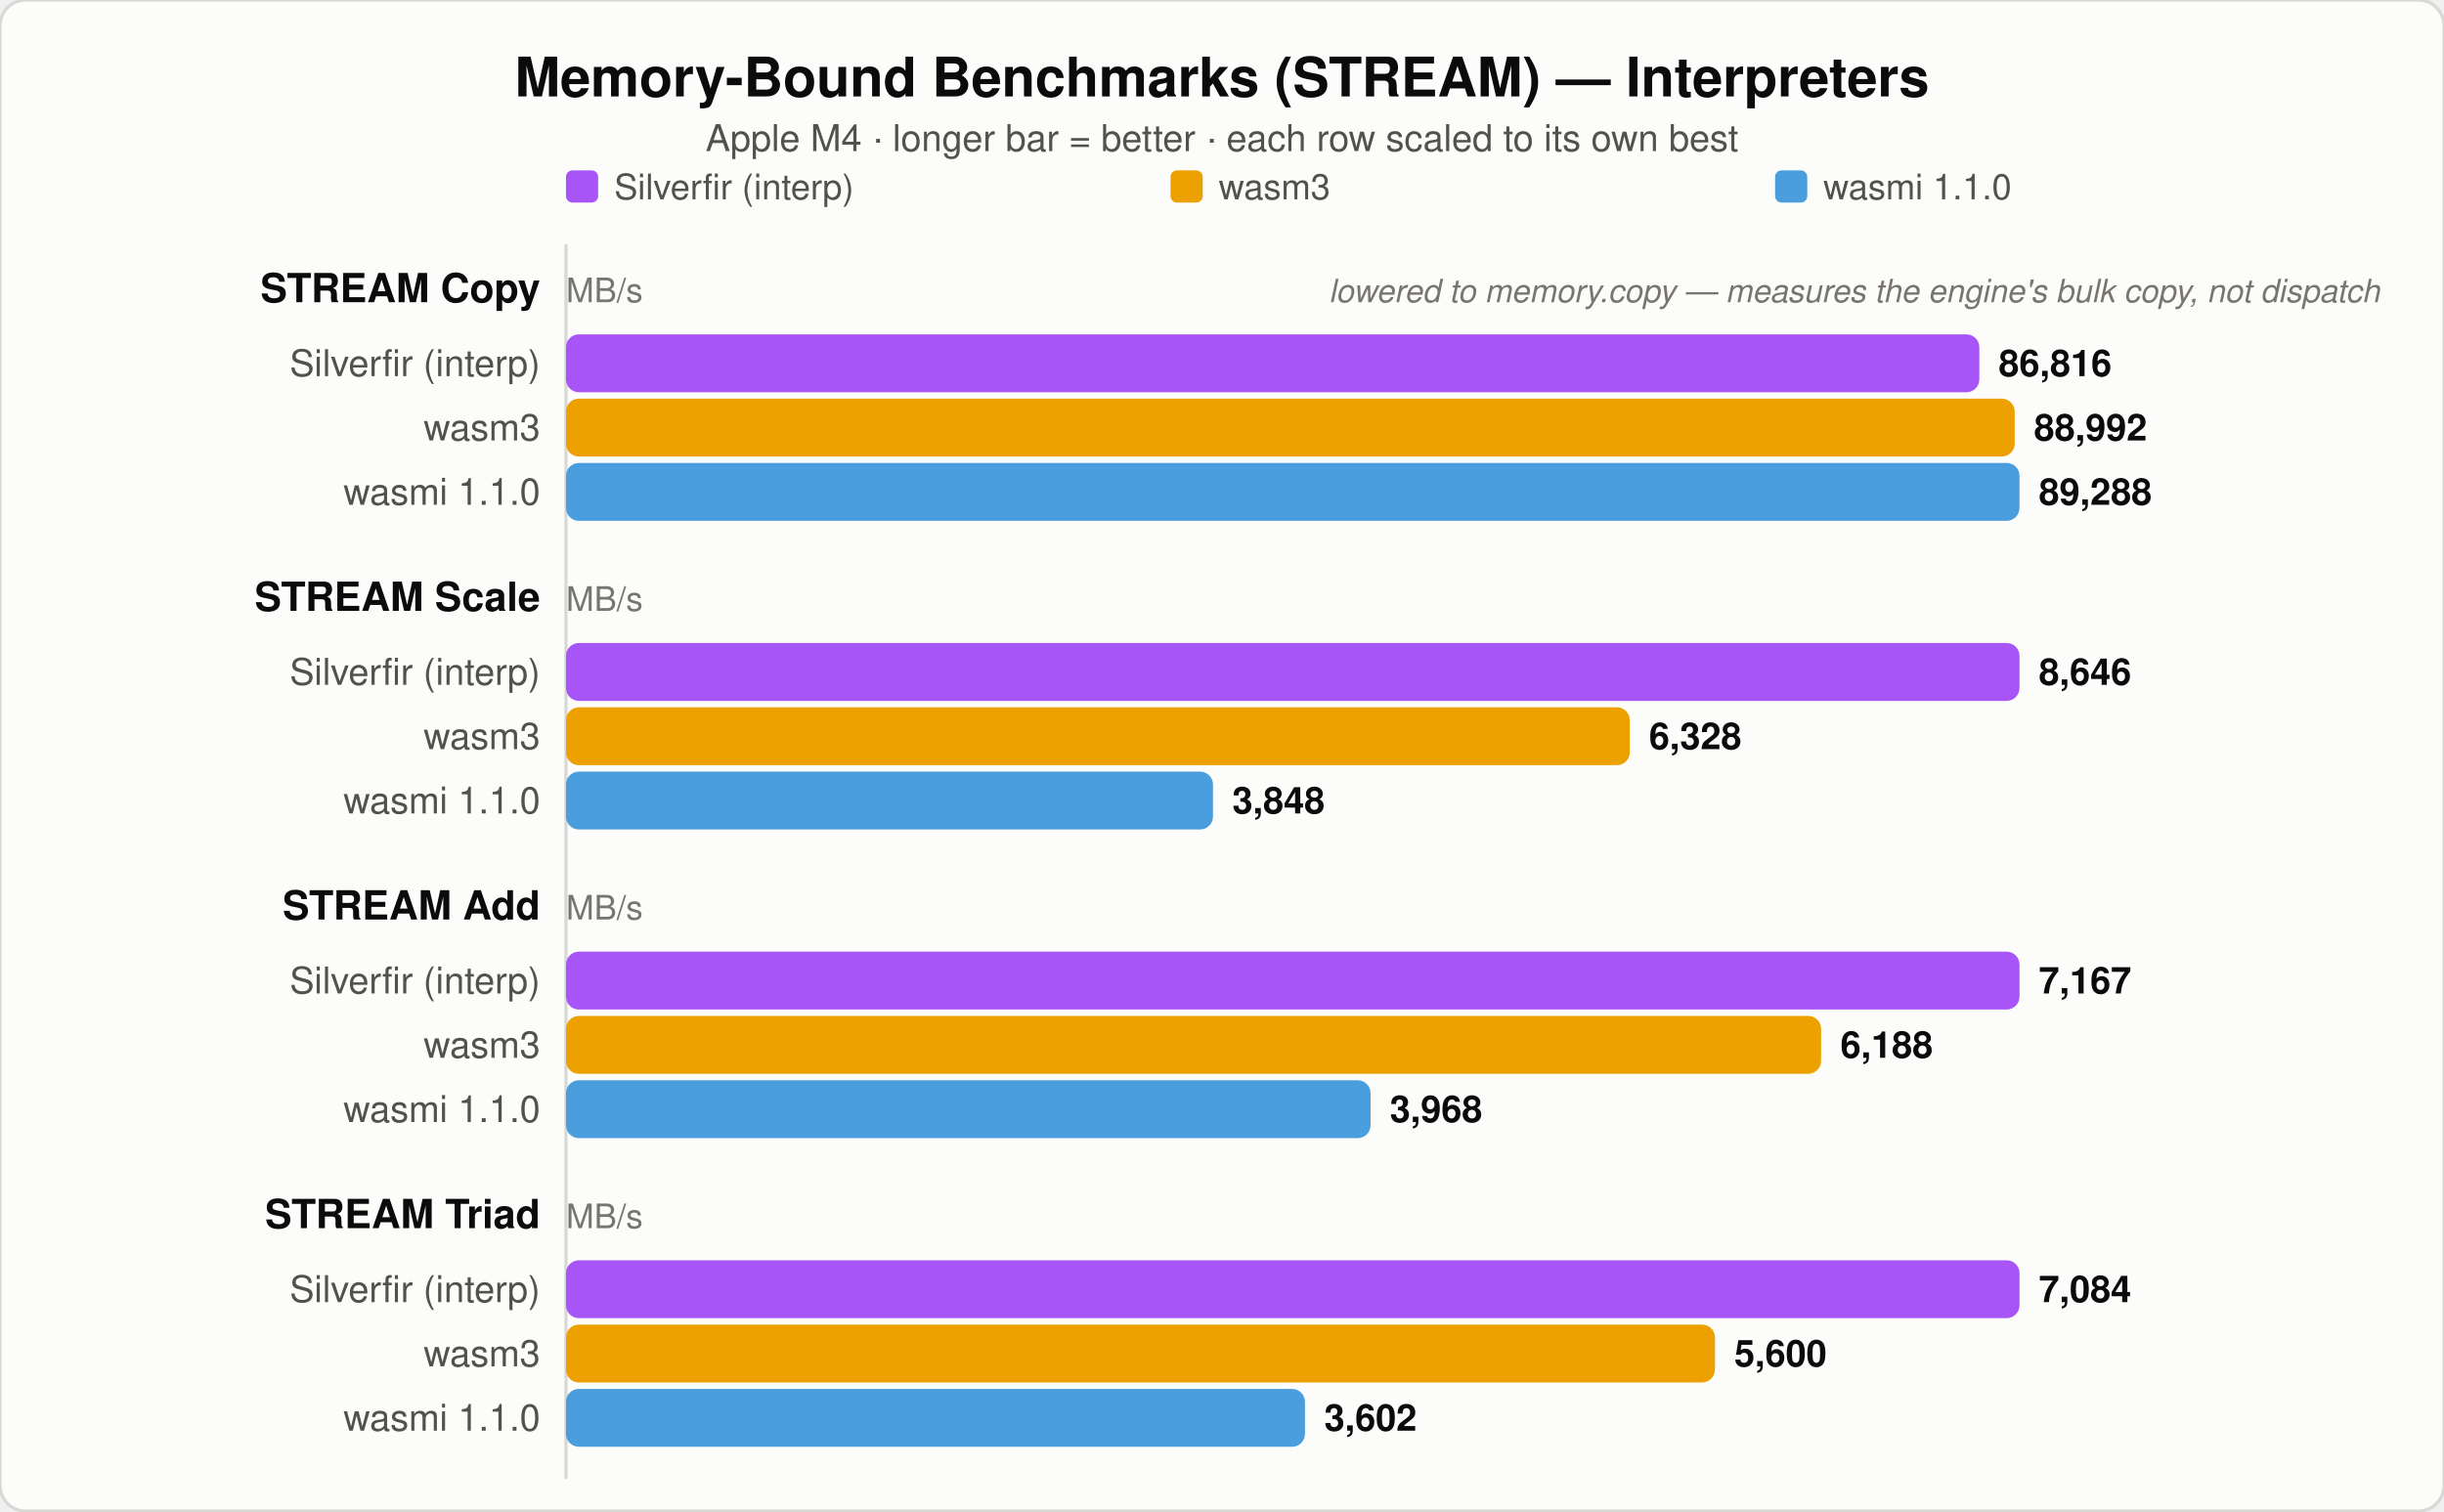
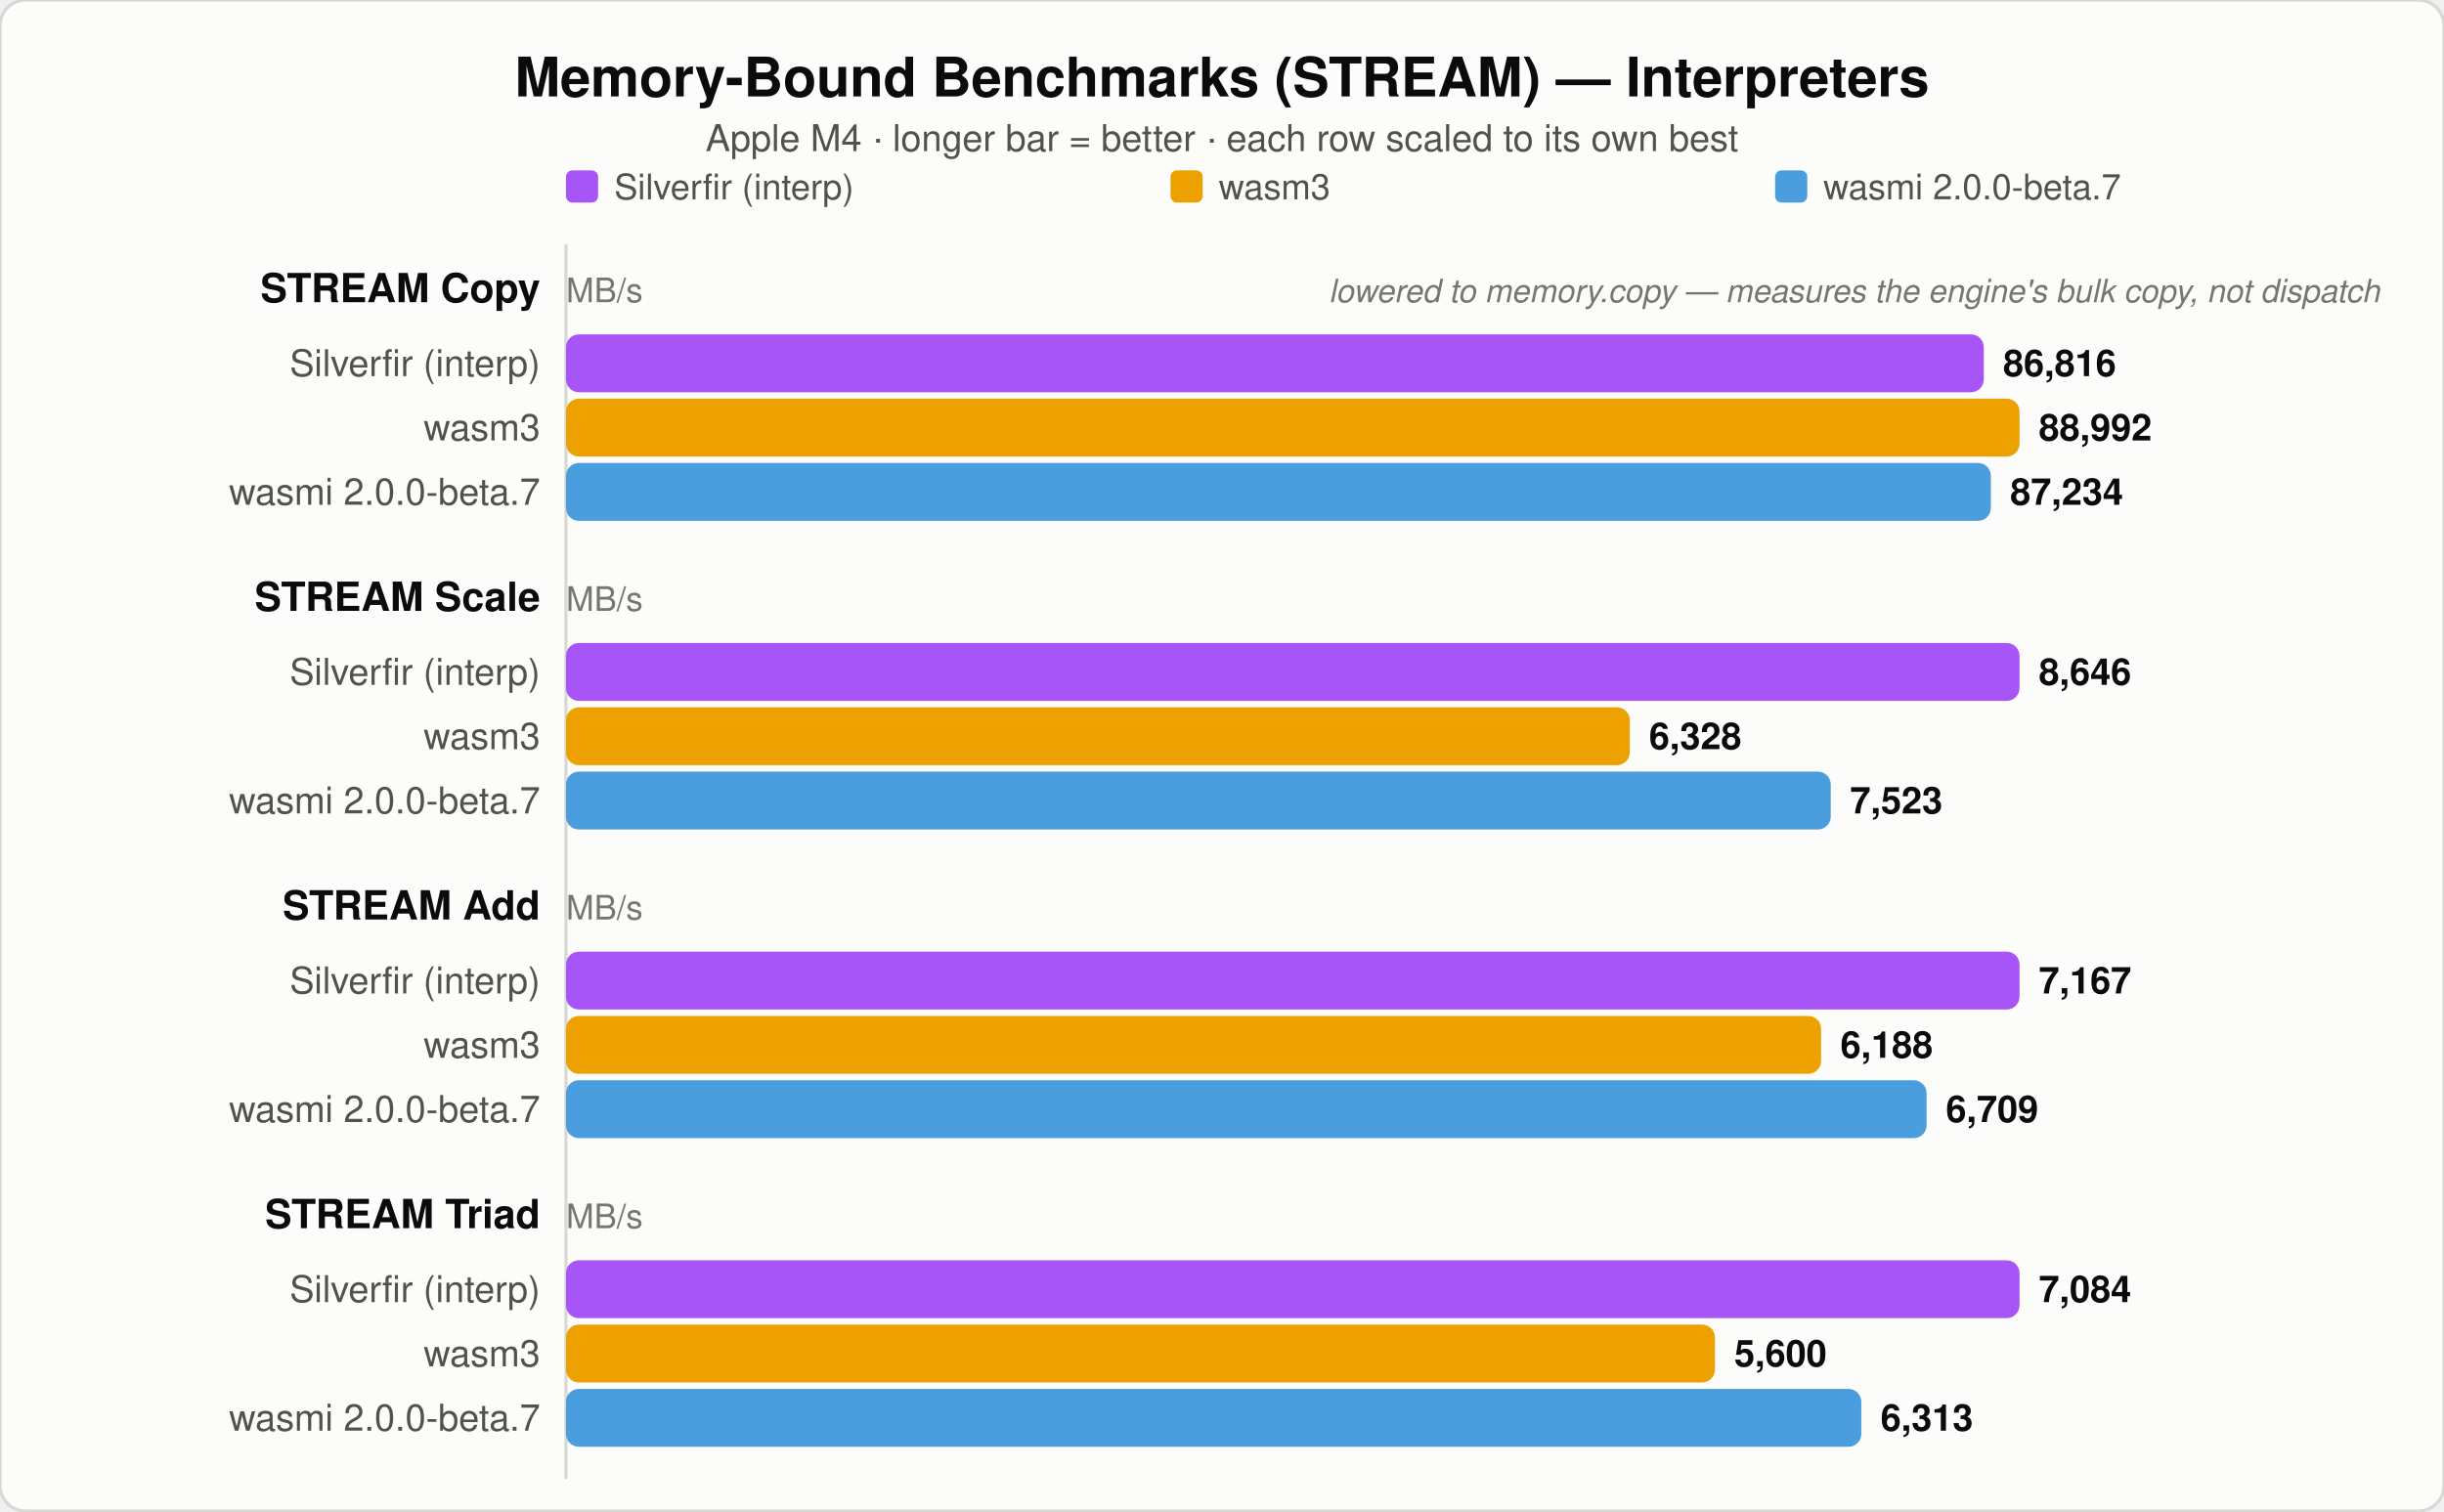
<svg xmlns="http://www.w3.org/2000/svg" role="img" viewBox="0 0 760 470" width="760" height="470">
  <style>
    text     { font-family: -apple-system, "Segoe UI", Helvetica, Arial, sans-serif; }
    .surface { fill: #fcfcfb; stroke: #d8d8d4; }
    .title   { fill: #0b0b0b; font-size: 17px; font-weight: 600; }
    .sub     { fill: #52514e; font-size: 11.5px; }
    .metric  { fill: #0b0b0b; font-size: 12.5px; font-weight: 600; }
    .unit    { fill: #77756e; font-size: 10.5px; }
    .note    { fill: #77756e; font-size: 10px; font-style: italic; }
    .name    { fill: #52514e; font-size: 11.5px; }
    .legend  { fill: #52514e; font-size: 11px; }
    .tier    { fill: #77756e; font-size: 10.5px; font-weight: 600; letter-spacing: 0.04em; }
    .val     { fill: #0b0b0b; font-size: 11.5px; font-weight: 600; }
    .rule    { stroke: #e4e4e0; stroke-width: 1; stroke-dasharray: 2 3; }
    .axis    { stroke: #d8d8d4; stroke-width: 1; }
    .s-sf { fill: #7952d4; }
    .s-cl { fill: #eb6834; }
    .s-v8 { fill: #1baf7a; }
    .s-wn { fill: #b02a8f; }
    .s-si { fill: #a855f7; }
    .s-w3 { fill: #eda100; }
    .s-wi { fill: #4a9ede; }
    @media (prefers-color-scheme: dark) {
      .surface { fill: #1a1a19; stroke: #3a3a37; }
      .title, .metric { fill: #ffffff; }
      .sub, .name, .legend { fill: #c3c2b7; }
      .val     { fill: #ffffff; }
      .unit, .note, .tier { fill: #96958c; }
      .rule    { stroke: #3a3a37; }
      .axis    { stroke: #3a3a37; }
      .s-sf { fill: #8b5cf6; }
      .s-cl { fill: #d95926; }
      .s-v8 { fill: #199e70; }
      .s-wn { fill: #c13a9d; }
      .s-si { fill: #9085e9; }
      .s-w3 { fill: #c98500; }
      .s-wi { fill: #3987e5; }
    }
  </style>
  <rect class="surface" width="760" height="470" rx="8" ry="8" stroke-width="1" />
  <text class="title" x="380" y="30" text-anchor="middle">Memory-Bound Benchmarks (STREAM) — Interpreters</text>
  <text class="sub" x="380" y="47" text-anchor="middle">Apple M4 · longer bar = better · each row scaled to its own best</text>
  <rect class="s-si" x="176.0" y="53" width="10" height="10" rx="2" />
  <text class="legend" x="191.0" y="62">Silverfir (interp)</text>
  <rect class="s-w3" x="364.0" y="53" width="10" height="10" rx="2" />
  <text class="legend" x="379.0" y="62">wasm3</text>
  <rect class="s-wi" x="552.0" y="53" width="10" height="10" rx="2" />
-   <text class="legend" x="567.0" y="62">wasmi 1.1.0</text>
+   <text class="legend" x="567.0" y="62">wasmi 2.0.0-beta.7</text>
  <line class="axis" x1="176" y1="76" x2="176" y2="460" />
  <text class="metric" x="168" y="94" text-anchor="end">STREAM Copy</text>
  <text class="unit" x="176" y="94">MB/s</text>
  <text class="note" x="740" y="94" text-anchor="end">lowered to memory.copy — measures the engine's bulk copy, not dispatch</text>
  <text class="name" x="168" y="117" text-anchor="end">Silverfir (interp)</text>
-   <rect class="s-si" x="176" y="104" width="439.5" height="18" rx="4" />
-   <text class="val" x="621.5" y="117">86,816</text>
+   <rect class="s-si" x="176" y="104" width="440.9" height="18" rx="4" />
+   <text class="val" x="622.9" y="117">86,816</text>
  <text class="name" x="168" y="137" text-anchor="end">wasm3</text>
-   <rect class="s-w3" x="176" y="124" width="450.5" height="18" rx="4" />
-   <text class="val" x="632.5" y="137">88,992</text>
-   <text class="name" x="168" y="157" text-anchor="end">wasmi 1.1.0</text>
-   <rect class="s-wi" x="176" y="144" width="452.0" height="18" rx="4" />
-   <text class="val" x="634.0" y="157">89,288</text>
+   <rect class="s-w3" x="176" y="124" width="452.0" height="18" rx="4" />
+   <text class="val" x="634.0" y="137">88,992</text>
+   <text class="name" x="168" y="157" text-anchor="end">wasmi 2.0.0-beta.7</text>
+   <rect class="s-wi" x="176" y="144" width="443.1" height="18" rx="4" />
+   <text class="val" x="625.1" y="157">87,234</text>
  <text class="metric" x="168" y="190" text-anchor="end">STREAM Scale</text>
  <text class="unit" x="176" y="190">MB/s</text>
  <text class="name" x="168" y="213" text-anchor="end">Silverfir (interp)</text>
  <rect class="s-si" x="176" y="200" width="452.0" height="18" rx="4" />
  <text class="val" x="634.0" y="213">8,646</text>
  <text class="name" x="168" y="233" text-anchor="end">wasm3</text>
  <rect class="s-w3" x="176" y="220" width="330.8" height="18" rx="4" />
  <text class="val" x="512.8" y="233">6,328</text>
-   <text class="name" x="168" y="253" text-anchor="end">wasmi 1.1.0</text>
-   <rect class="s-wi" x="176" y="240" width="201.2" height="18" rx="4" />
-   <text class="val" x="383.2" y="253">3,848</text>
+   <text class="name" x="168" y="253" text-anchor="end">wasmi 2.0.0-beta.7</text>
+   <rect class="s-wi" x="176" y="240" width="393.3" height="18" rx="4" />
+   <text class="val" x="575.3" y="253">7,523</text>
  <text class="metric" x="168" y="286" text-anchor="end">STREAM Add</text>
  <text class="unit" x="176" y="286">MB/s</text>
  <text class="name" x="168" y="309" text-anchor="end">Silverfir (interp)</text>
  <rect class="s-si" x="176" y="296" width="452.0" height="18" rx="4" />
  <text class="val" x="634.0" y="309">7,167</text>
  <text class="name" x="168" y="329" text-anchor="end">wasm3</text>
  <rect class="s-w3" x="176" y="316" width="390.3" height="18" rx="4" />
  <text class="val" x="572.3" y="329">6,188</text>
-   <text class="name" x="168" y="349" text-anchor="end">wasmi 1.1.0</text>
-   <rect class="s-wi" x="176" y="336" width="250.2" height="18" rx="4" />
-   <text class="val" x="432.2" y="349">3,968</text>
+   <text class="name" x="168" y="349" text-anchor="end">wasmi 2.0.0-beta.7</text>
+   <rect class="s-wi" x="176" y="336" width="423.1" height="18" rx="4" />
+   <text class="val" x="605.1" y="349">6,709</text>
  <text class="metric" x="168" y="382" text-anchor="end">STREAM Triad</text>
  <text class="unit" x="176" y="382">MB/s</text>
  <text class="name" x="168" y="405" text-anchor="end">Silverfir (interp)</text>
  <rect class="s-si" x="176" y="392" width="452.0" height="18" rx="4" />
  <text class="val" x="634.0" y="405">7,084</text>
  <text class="name" x="168" y="425" text-anchor="end">wasm3</text>
  <rect class="s-w3" x="176" y="412" width="357.3" height="18" rx="4" />
  <text class="val" x="539.3" y="425">5,600</text>
-   <text class="name" x="168" y="445" text-anchor="end">wasmi 1.1.0</text>
-   <rect class="s-wi" x="176" y="432" width="229.8" height="18" rx="4" />
-   <text class="val" x="411.8" y="445">3,602</text>
+   <text class="name" x="168" y="445" text-anchor="end">wasmi 2.0.0-beta.7</text>
+   <rect class="s-wi" x="176" y="432" width="402.8" height="18" rx="4" />
+   <text class="val" x="584.8" y="445">6,313</text>
</svg>
